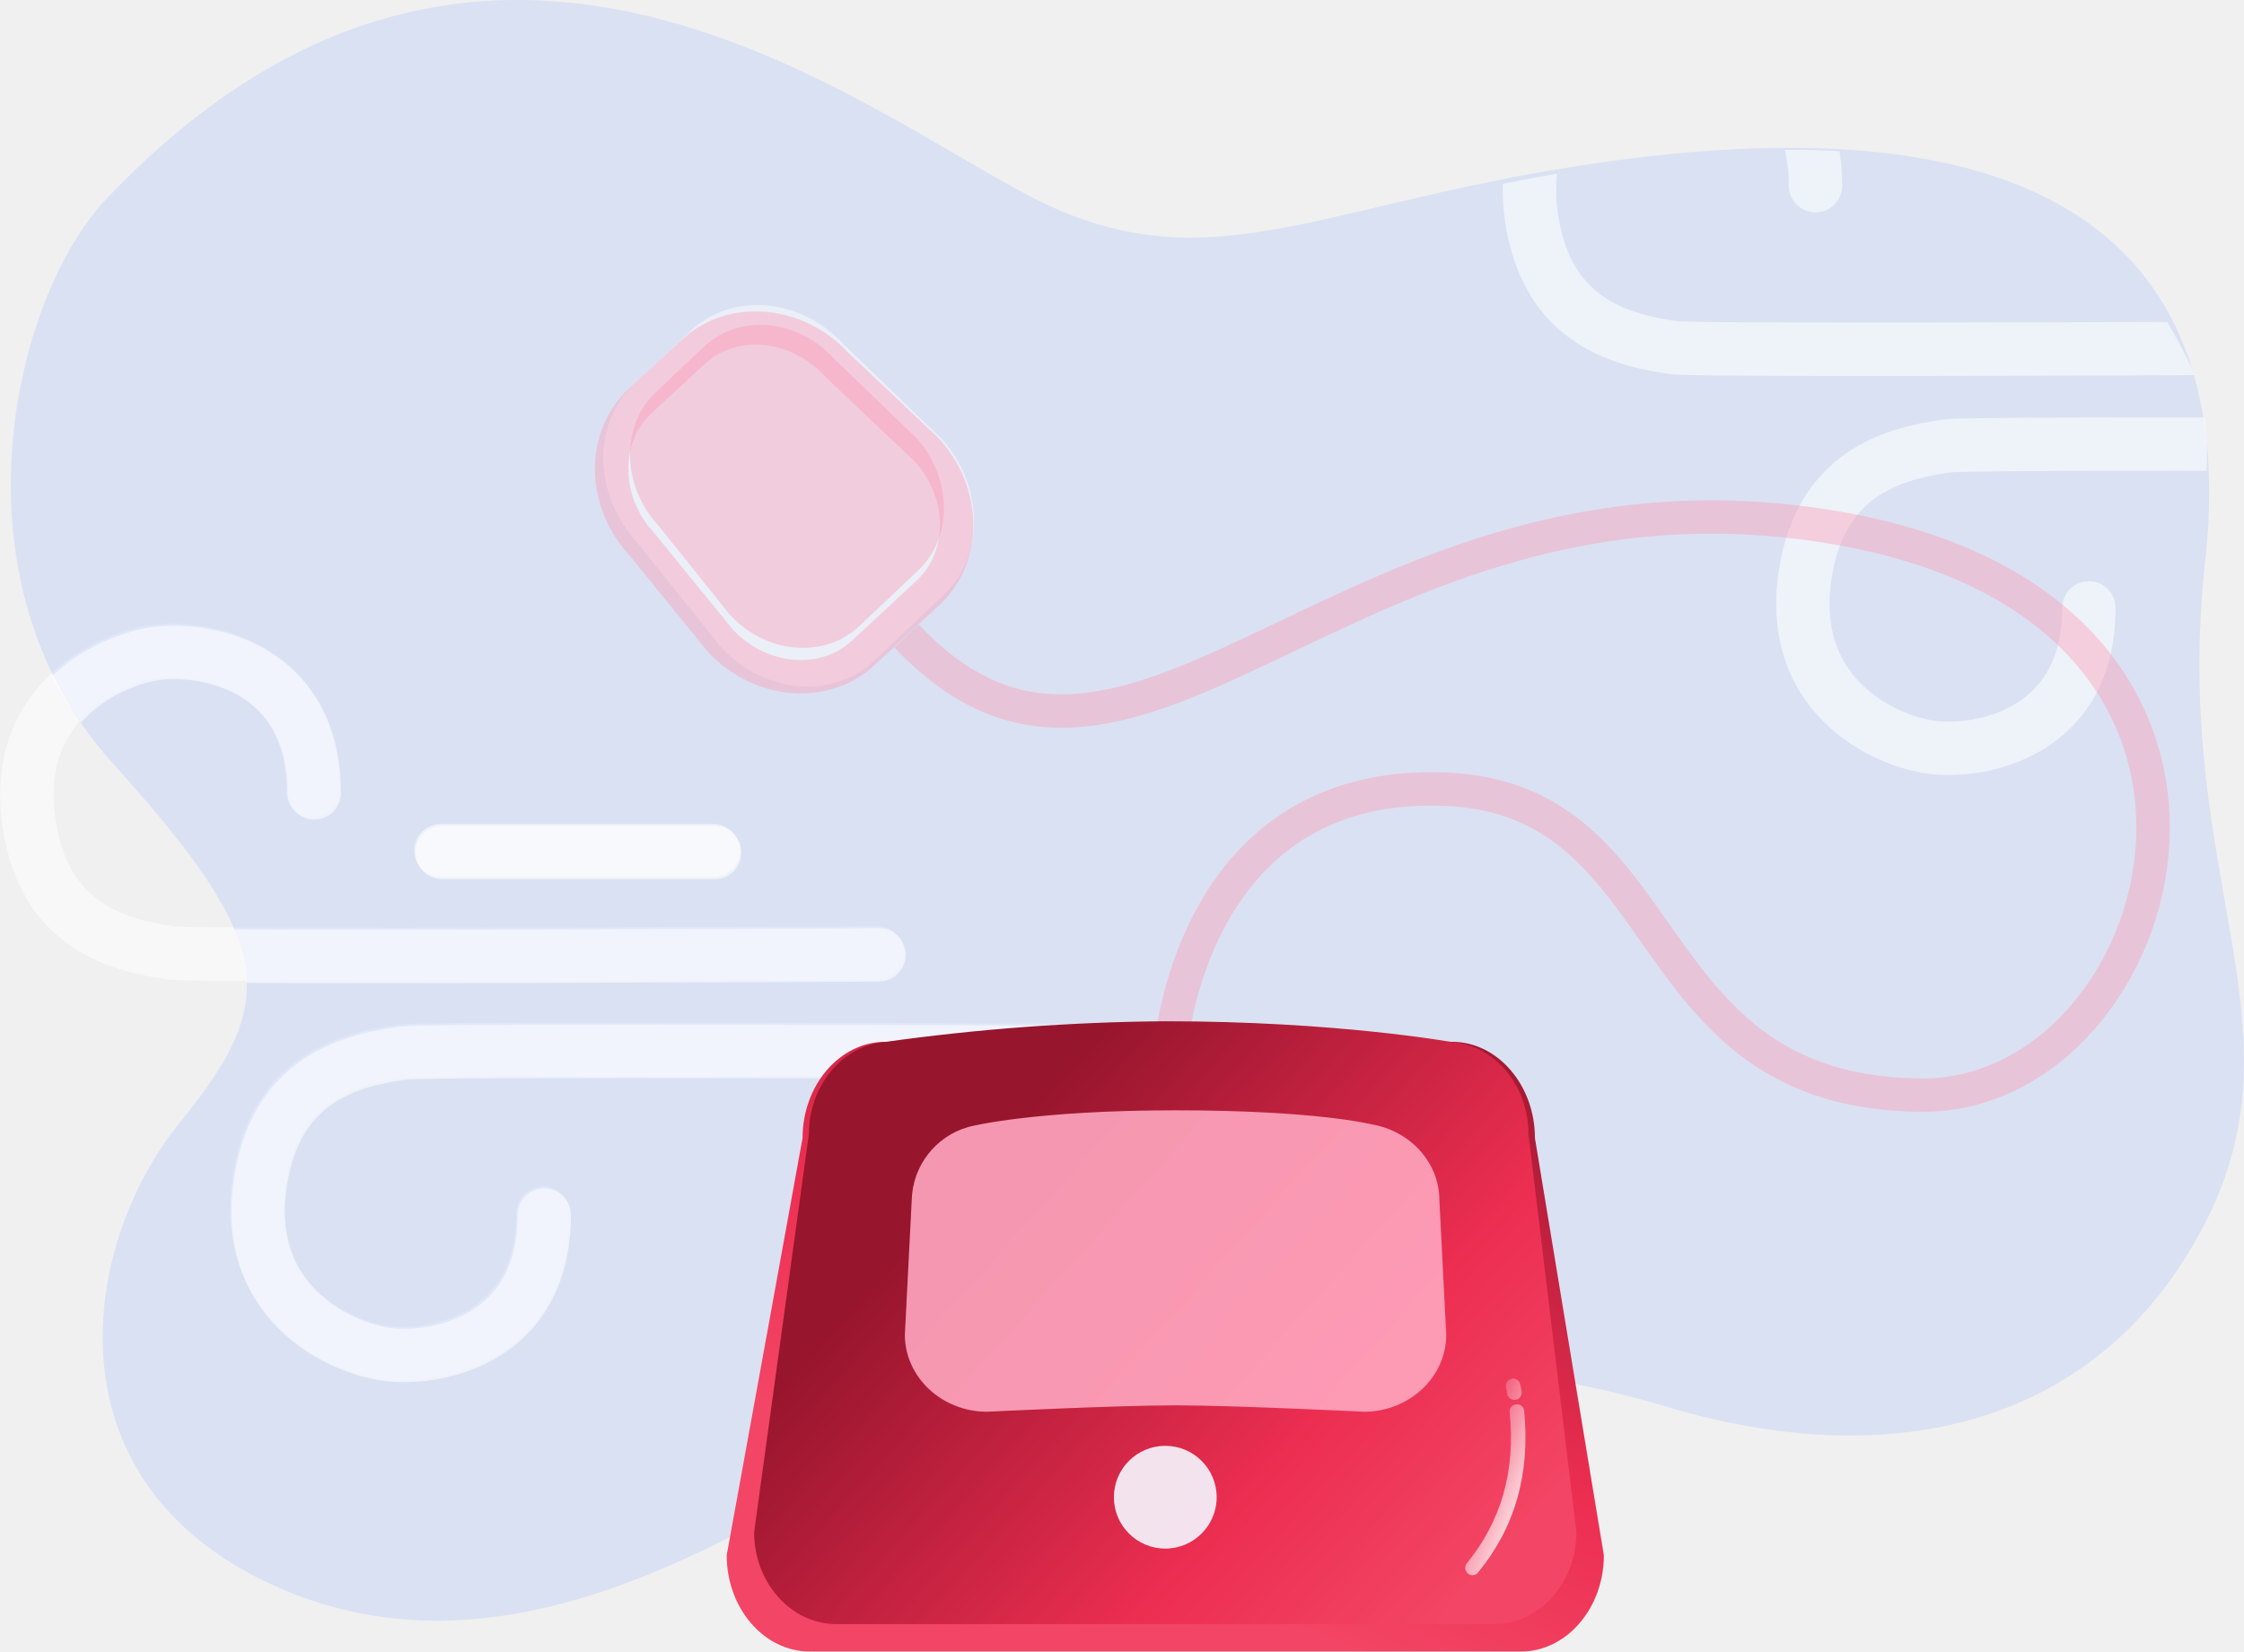
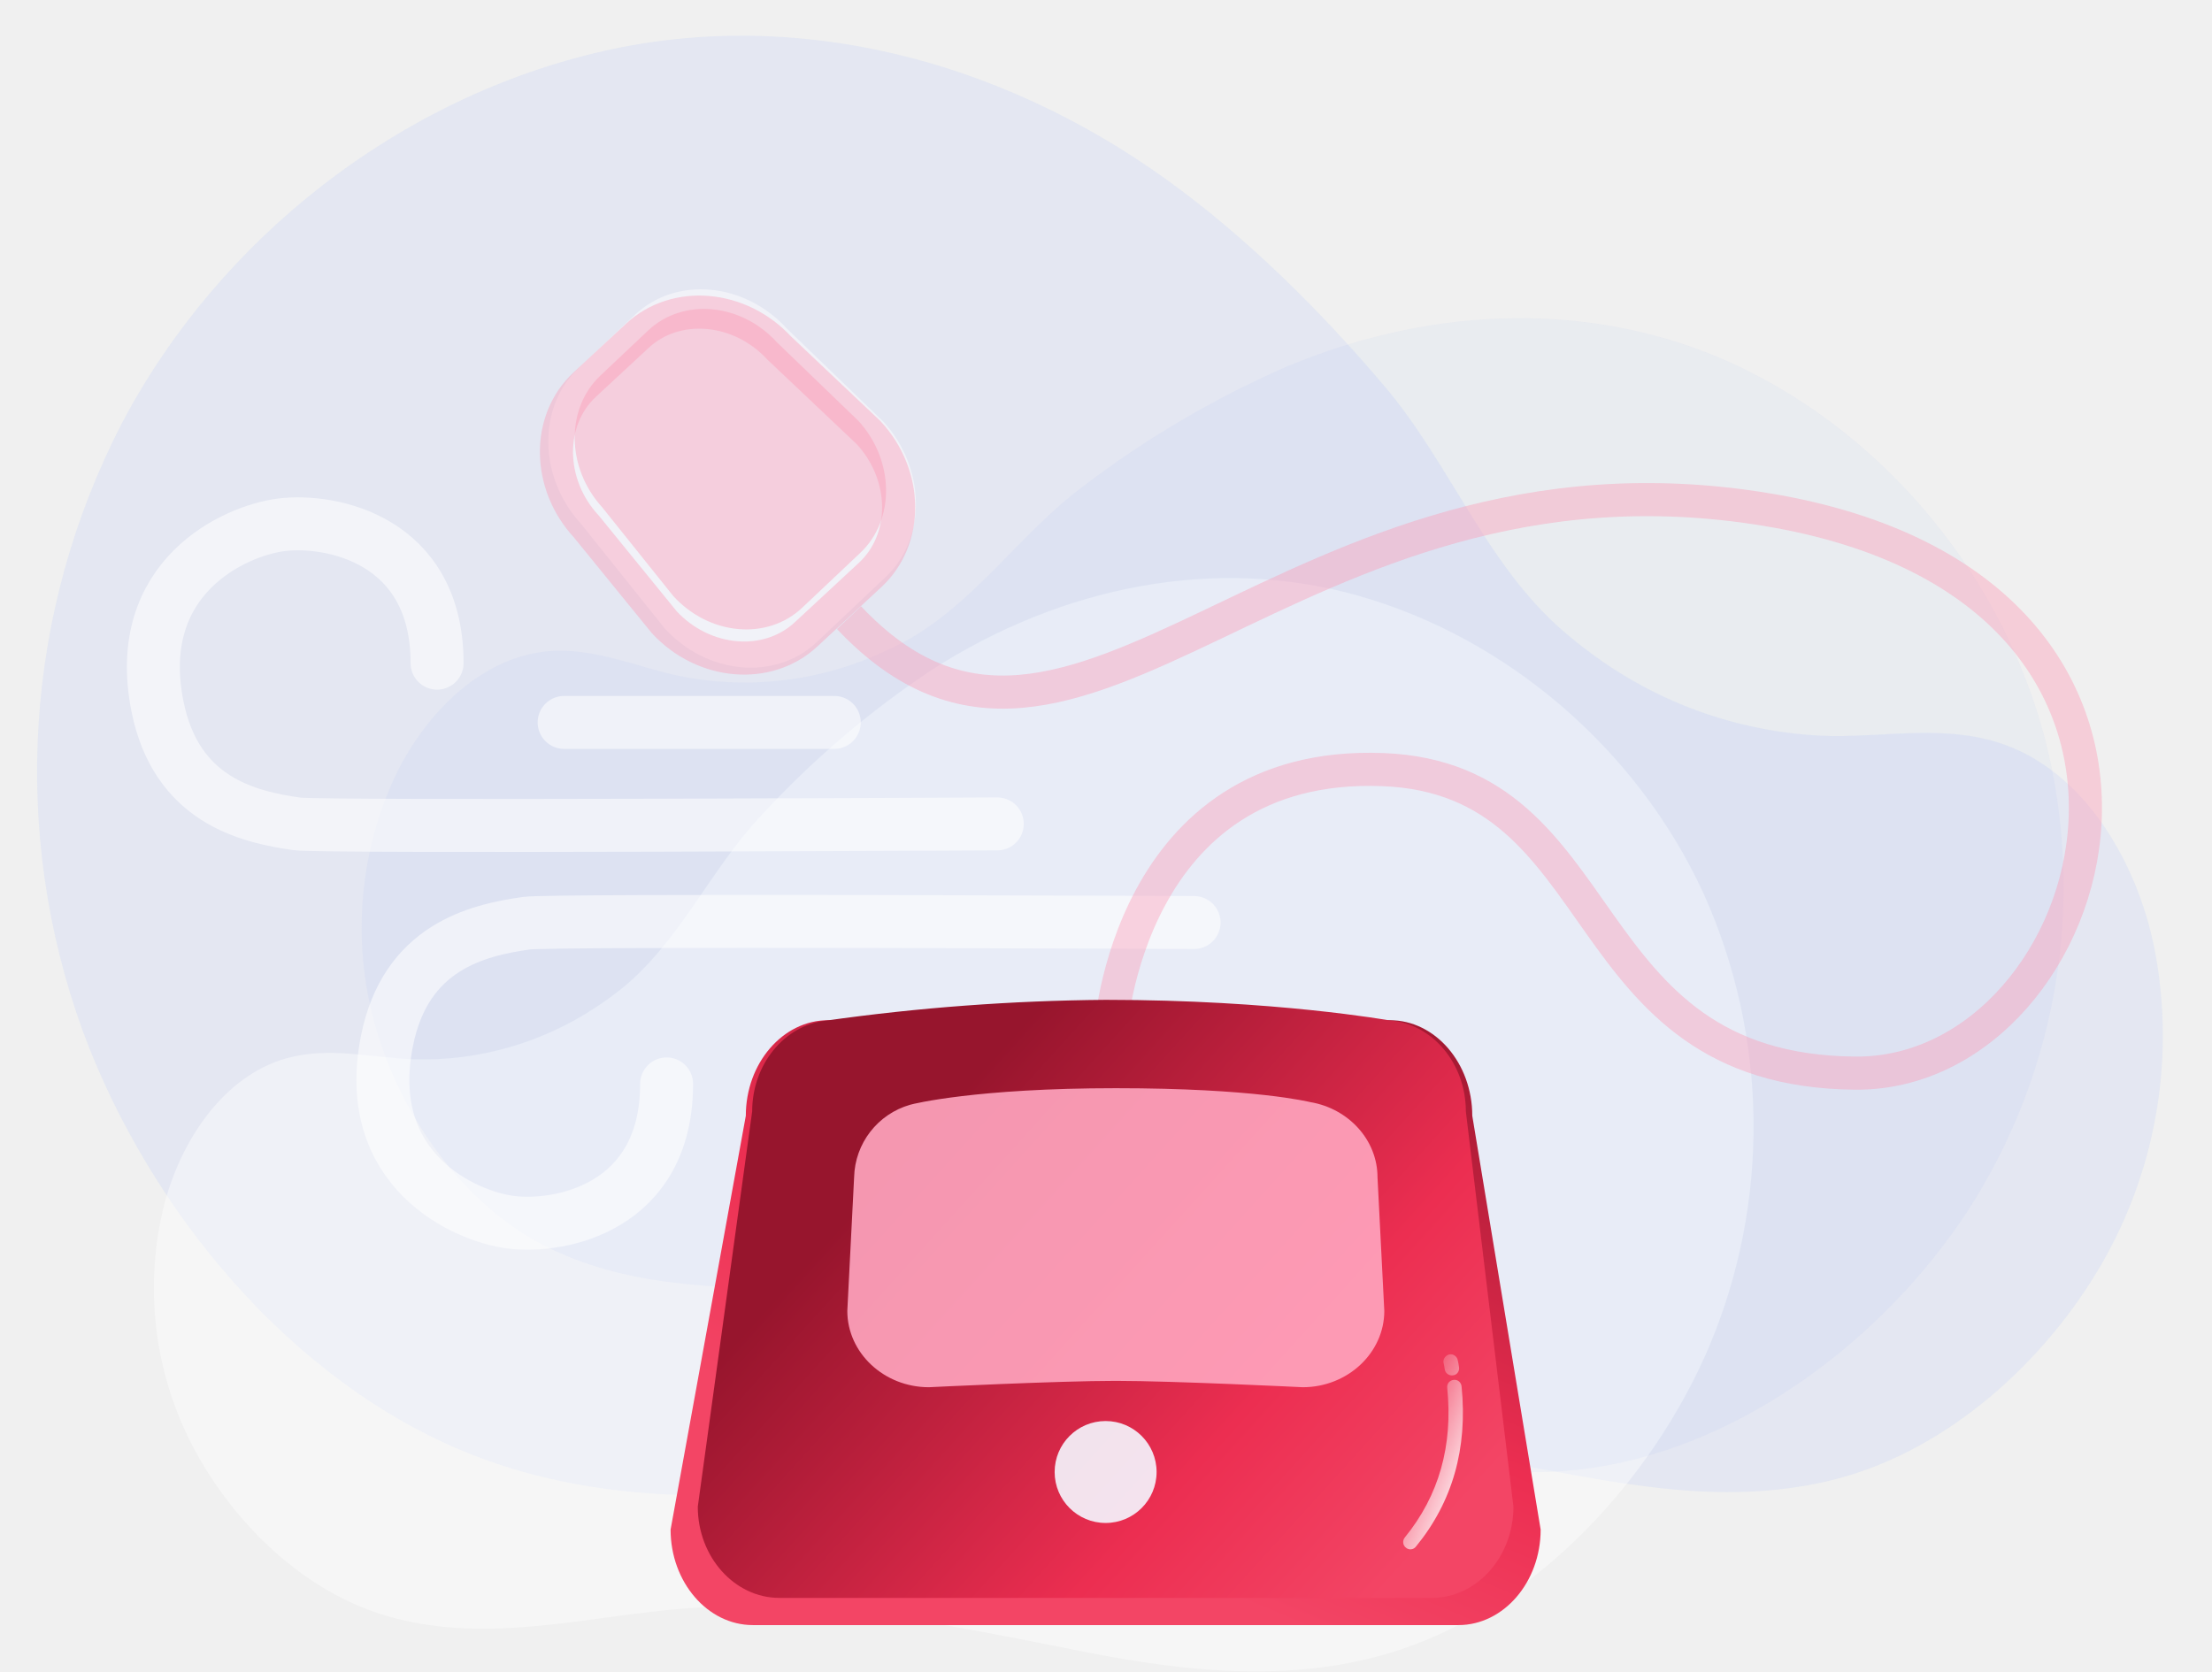
- <svg xmlns="http://www.w3.org/2000/svg" xmlns:xlink="http://www.w3.org/1999/xlink" width="336.212" height="247.513" viewBox="0 0 336.212 247.513">
+ <svg xmlns="http://www.w3.org/2000/svg" xmlns:xlink="http://www.w3.org/1999/xlink" width="334.121" height="252.508" viewBox="0 0 334.121 252.508">
  <defs>
-     <clipPath id="clip-path">
-       <path id="Path_29117" data-name="Path 29117" d="M-7881.828-16116.987c11.352-20.66-27.155-40.758-31.321-65.137s123.749,38.575,123.749,38.575l14.644,12.264-2.451,9.324s-51.333-1.235-77.6,0S-7881.828-16116.987-7881.828-16116.987Z" fill="none" stroke="#707070" stroke-width="1" />
-     </clipPath>
-     <clipPath id="clip-path-2">
-       <path id="Path_29118" data-name="Path 29118" d="M-7699.28-16243.013s39.444-9.605,64.148-5.977,35.53,9.368,46.213,30.457-10.928,66.382-10.928,66.382l-45.134.994-19.323-43.389,11.024-14.9-44.015-9.089Z" fill="none" stroke="#707070" stroke-width="1" />
-     </clipPath>
    <linearGradient id="linear-gradient" x1="1.006" y1="-0.258" x2="0.368" y2="0.787" gradientUnits="objectBoundingBox">
      <stop offset="0.173" stop-color="#97152d" />
      <stop offset="0.714" stop-color="#ec2e51" />
      <stop offset="1" stop-color="#f34565" />
    </linearGradient>
    <linearGradient id="linear-gradient-2" x1="0.046" y1="0.235" x2="0.945" y2="0.831" xlink:href="#linear-gradient" />
    <linearGradient id="linear-gradient-3" x1="0.834" y1="0.439" x2="0.24" y2="0.802" gradientUnits="objectBoundingBox">
      <stop offset="0" stop-color="#fff" stop-opacity="0.8" />
      <stop offset="1" stop-color="#fff" stop-opacity="0" />
    </linearGradient>
  </defs>
-   <g id="Group_117384" data-name="Group 117384" transform="translate(-18.583 -166.736)">
-     <path id="Path_29046" data-name="Path 29046" d="M0,45.427s97.093.436,100.838-.1c7.539-1.071,18.25-3.643,21.073-17.754C125.83,7.983,110.154,1.017,103.188.147c-7.457-.932-23.511,2.176-23.511,20.9" transform="translate(179.6 369.596) rotate(180)" fill="none" stroke="#fff" stroke-linecap="round" stroke-miterlimit="10" stroke-width="8" opacity="0.552" />
-     <path id="Path_29047" data-name="Path 29047" d="M-34.98.264S67.051-.267,70.8.264c7.539,1.071,18.25,3.643,21.073,17.754,3.919,19.594-11.755,26.56-18.721,27.43-7.459.932-23.513-2.177-23.513-20.9" transform="translate(115.1 309.822) rotate(180)" fill="none" stroke="#fff" stroke-linecap="round" stroke-miterlimit="10" stroke-width="8" opacity="0.552" />
-     <line id="Line_645" data-name="Line 645" x2="40.802" transform="translate(187.5 359.631) rotate(180)" fill="none" stroke="#fff" stroke-linecap="round" stroke-miterlimit="10" stroke-width="8" />
-     <g id="Group_25859" data-name="Group 25859">
-       <g id="Group_25857" data-name="Group 25857" transform="translate(7935.206 16439)">
-         <path id="Path_357" data-name="Path 357" d="M31.133,130.21c-14.268,14.989-23.887,57.232.691,84.479S57.078,250.283,42.1,268.663s-20.622,54.622,15.241,69.991,71.388-10.353,96.475-24.3c24.074-13.383,76.2-13.486,110.709-3.1s65.3,2.726,80.8-27.142-4.555-51.737,0-97.885c6.256-50.968-26.157-69.6-86.417-61.906-43.438,5.545-60.318,18.5-85.537,7.494S90.188,68.172,31.133,130.21Z" transform="translate(-7931.725 -16372.765)" fill="#84a4fc" opacity="0.2" />
-         <path id="Path_29116" data-name="Path 29116" d="M0,45.427s97.093.436,100.838-.1c7.539-1.071,18.25-3.643,21.073-17.754C125.83,7.983,110.154,1.017,103.188.147c-7.457-.932-23.511,2.176-23.511,20.9" transform="translate(-7755.4 -16069.115) rotate(180)" fill="none" stroke="#fff" stroke-linecap="round" stroke-miterlimit="10" stroke-width="8" opacity="0.552" />
-         <line id="Line_647" data-name="Line 647" x2="40.802" transform="translate(-7809.544 -16144.483) rotate(180)" fill="none" stroke="#fff" stroke-linecap="round" stroke-miterlimit="10" stroke-width="8" opacity="0.553" />
-         <g id="Mask_Group_16229" data-name="Mask Group 16229" clip-path="url(#clip-path)">
-           <path id="Path_29115" data-name="Path 29115" d="M-34.98.264S67.051-.267,70.8.264c7.539,1.071,18.25,3.643,21.073,17.754,3.919,19.594-11.755,26.56-18.721,27.43-7.459.932-23.513-2.177-23.513-20.9" transform="translate(-7819.901 -16128.889) rotate(180)" fill="none" stroke="#fff" stroke-linecap="round" stroke-miterlimit="10" stroke-width="8" opacity="0.552" />
-         </g>
-         <g id="Mask_Group_16230" data-name="Mask Group 16230" clip-path="url(#clip-path-2)">
-           <path id="Path_29113" data-name="Path 29113" d="M0,45.427s97.093.436,100.838-.1c7.539-1.071,18.25-3.643,21.073-17.754C125.83,7.983,110.154,1.017,103.188.147c-7.457-.932-23.511,2.176-23.511,20.9" transform="translate(-7523.975 -16160.115) rotate(180)" fill="none" stroke="#fff" stroke-linecap="round" stroke-miterlimit="10" stroke-width="8" opacity="0.551" />
-           <path id="Path_29114" data-name="Path 29114" d="M-34.98.264S67.051-.267,70.8.264c7.539,1.071,18.25,3.643,21.073,17.754,3.919,19.594-11.755,26.56-18.721,27.43-7.459.932-23.513-2.177-23.513-20.9" transform="translate(-7594.98 -16219.889) rotate(180)" fill="none" stroke="#fff" stroke-linecap="round" stroke-miterlimit="10" stroke-width="8" opacity="0.551" />
-         </g>
+   <g id="Q3" transform="translate(-21 -171.089)">
+     <g id="Q3_" data-name="Q3 ">
+       <g id="Group_17728" data-name="Group 17728" transform="translate(52.42 182.69)">
+         <path id="Path_2" data-name="Path 2" d="M2121.109,2144.3q-2.382-1.55-4.635-3.3c-12.152-9.47-18.369-24.351-28.815-35.456-10.223-10.866-21.966-21.4-34.519-29.479-26.312-16.926-57.238-23.019-85.765-15.03-30.476,8.537-56.691,31.281-69.95,60.067a114.588,114.588,0,0,0-1.089,91.921c11.356,26.444,34.252,51.475,61.88,60.8,21.021,7.1,43.255,4.7,64.133.572,28.9-5.72,56.214-11.679,86.615-8.19,18.758,2.153,36.082,6.159,54.079.991,16.725-4.8,30.8-18.46,38.926-33.515a68.973,68.973,0,0,0,6.206-49.519c-3.3-12.862-11.924-26.063-24.727-29.646-8.481-2.373-17.094-.138-25.67.22A63.3,63.3,0,0,1,2121.109,2144.3Z" transform="translate(-1796.846 -2165.113) rotate(3)" fill="#84a4fc" opacity="0.12" />
+         <path id="Path_3" data-name="Path 3" d="M1953.947,2122.454q1.782-1.159,3.467-2.47c9.091-7.085,13.742-18.217,21.557-26.525a141.836,141.836,0,0,1,25.823-22.053c19.685-12.663,42.82-17.22,64.161-11.244,22.8,6.387,42.411,23.4,52.331,44.936a85.727,85.727,0,0,1,.814,68.767c-8.5,19.783-25.625,38.508-46.292,45.488-15.726,5.31-32.36,3.519-47.978.428-21.617-4.278-42.054-8.737-64.8-6.126-14.033,1.611-26.993,4.607-40.456.742-12.512-3.594-23.039-13.81-29.121-25.073a51.6,51.6,0,0,1-4.643-37.045c2.468-9.622,8.92-19.5,18.5-22.178,6.345-1.775,12.788-.1,19.2.165A47.35,47.35,0,0,0,1953.947,2122.454Z" transform="translate(-1895.438 -1981.831)" fill="#fff" opacity="0.4" />
+         <path id="Path_35799" data-name="Path 35799" d="M1957.442,2125.854q1.875-1.22,3.649-2.6c9.567-7.456,14.462-19.172,22.686-27.915a149.25,149.25,0,0,1,27.177-23.208c20.716-13.326,45.063-18.123,67.523-11.833,23.993,6.722,44.633,24.628,55.073,47.291a90.22,90.22,0,0,1,.857,72.371c-8.941,20.819-26.967,40.526-48.718,47.871-16.55,5.588-34.055,3.7-50.492.45-22.75-4.5-44.258-9.195-68.192-6.447-14.768,1.7-28.408,4.849-42.576.78-13.168-3.782-24.246-14.533-30.647-26.386a54.3,54.3,0,0,1-4.886-38.987c2.6-10.126,9.388-20.52,19.468-23.34,6.677-1.869,13.458-.108,20.21.173A49.829,49.829,0,0,0,1957.442,2125.854Z" transform="translate(-1457.678 -2346.061) rotate(10)" fill="#e6edfe" opacity="0.304" style="mix-blend-mode: multiply;isolation: isolate" />
      </g>
-       <g id="Group_25804" data-name="Group 25804" transform="translate(8776.643 15238.863)">
-         <path id="Path_29049" data-name="Path 29049" d="M47.329,47.51,35.534,55.576c-7.076,4.84-17.148,2.292-22.383-5.662L3.121,32.312C-2.114,24.359-.606,13.891,6.469,9.052l9.651-6.6C23.2-2.387,33.269.161,38.5,8.114L50.679,24.251C55.912,32.2,54.406,42.67,47.329,47.51Z" transform="translate(-8670.885 -15022.447) rotate(-9)" fill="#fff" opacity="0.467" />
-         <path id="Path_29039" data-name="Path 29039" d="M580.719-1067.422s2.484-41.314,41.2-39.785c35.529,1.4,27.971,45.49,71.327,45.856,37.78.32,59.242-73.132-13.386-85.138s-104.2,52.756-138.607,16.328" transform="translate(-9163.483 -13846.646)" fill="none" stroke="#fc98b3" stroke-miterlimit="10" stroke-width="5" opacity="0.399" />
-         <path id="Path_29040" data-name="Path 29040" d="M629-994.622H522.423c-6.833,0-12.423-6.493-12.423-14.428l11.363-62.521c0-7.936,5.591-14.428,12.423-14.428H618.67c6.833,0,12.423,6.493,12.423,14.428l10.327,62.521C641.42-1001.115,635.829-994.622,629-994.622Z" transform="translate(-9159.179 -13829.991)" fill="url(#linear-gradient)" />
-         <path id="Path_29041" data-name="Path 29041" d="M624.885-998.649H526.321c-6.776,0-12.321-6.2-12.321-13.78l8.214-59.712c0-7.1,4.873-13,11.066-13.708A320,320,0,0,1,575.6-1089c25.668,0,42.672,3.091,42.957,3.114,6.379.5,11.459,6.491,11.459,13.746l7.187,59.712C637.206-1004.849,631.662-998.649,624.885-998.649Z" transform="translate(-9159.071 -13830.071)" fill="url(#linear-gradient-2)" />
-         <path id="Path_29042" data-name="Path 29042" d="M604.79-1030.824s-19.508-.961-28.235-.961-28.235.961-28.235.961c-6.776,0-12.321-5.19-12.321-11.534l1.027-20.185A11.68,11.68,0,0,1,545.5-1073.5c.448-.14,9.987-2.5,31.059-2.5,21.048,0,29.17,2.068,29.4,2.107,5.738.977,10.125,5.707,10.125,11.349l1.027,20.185C617.111-1036.015,611.566-1030.824,604.79-1030.824Z" transform="translate(-9158.484 -13829.724)" fill="#ffa5bf" opacity="0.902" />
-         <circle id="Ellipse_802" data-name="Ellipse 802" cx="7.7" cy="7.7" r="7.7" transform="translate(-8591.169 -14855.44)" fill="#f5f7ff" opacity="0.9" />
-         <path id="Path_29044" data-name="Path 29044" d="M40.085,40.239,30.1,47.071c-5.993,4.1-14.523,1.941-18.957-4.8l-8.5-14.908c-4.434-6.736-3.157-15.6,2.836-19.7l8.174-5.589c5.993-4.1,14.523-1.941,18.957,4.8L42.923,20.54C47.355,27.276,46.08,36.14,40.085,40.239Z" transform="translate(-8666.396 -15020.091) rotate(-9)" fill="#fb98b3" opacity="0.401" />
-         <path id="Path_29045" data-name="Path 29045" d="M44.1,43.424,33.106,50.8c-6.592,4.424-15.977,2.1-20.853-5.174L2.908,29.532C-1.97,22.263-.565,12.7,6.028,8.273l8.991-6.031C21.611-2.182,31,.146,35.872,7.416L47.216,22.166C52.093,29.434,50.689,39,44.1,43.424Z" transform="translate(-8669.374 -15019.267) rotate(-9)" fill="none" stroke="#fc98b4" stroke-miterlimit="10" stroke-width="5" opacity="0.396" />
-         <g id="Group_2047" data-name="Group 2047" transform="matrix(0.755, 0.656, -0.656, 0.755, -8531.448, -14865.958)">
-           <g id="Group_2046" data-name="Group 2046" transform="translate(0 0)">
-             <g id="Group_2045" data-name="Group 2045">
-               <path id="Path_1591" data-name="Path 1591" d="M.405,1.949a8.216,8.216,0,0,1,.767.617,1.04,1.04,0,0,0,.816.249,1.08,1.08,0,0,0,.734-.4.955.955,0,0,0,.254-.788,1.083,1.083,0,0,0-.4-.734,9.652,9.652,0,0,0-.83-.661A1.079,1.079,0,0,0,.935.01a.994.994,0,0,0-.707.4,1.152,1.152,0,0,0-.222.811,1.032,1.032,0,0,0,.4.734M15.168,26.421a1.043,1.043,0,0,0,.283-.793Q15.064,12.544,4.782,2.841a1.139,1.139,0,0,0-.8-.308,1.039,1.039,0,0,0-.743.346,1.129,1.129,0,0,0-.312.771,1.08,1.08,0,0,0,.351.769q9.618,9.042,10,21.271a1.084,1.084,0,0,0,.351.77,1.022,1.022,0,0,0,.767.285A1,1,0,0,0,15.168,26.421Z" fill="url(#linear-gradient-3)" />
-             </g>
+     </g>
+     <g id="Group_117388" data-name="Group 117388" transform="translate(21.56 -14)">
+       <path id="Path_29047" data-name="Path 29047" d="M-34.98.264S67.051-.267,70.8.264c7.539,1.071,18.25,3.643,21.073,17.754,3.919,19.594-11.755,26.56-18.721,27.43-7.459.932-23.513-2.177-23.513-20.9" transform="translate(115.1 309.822) rotate(180)" fill="none" stroke="#fff" stroke-linecap="round" stroke-miterlimit="10" stroke-width="8" opacity="0.552" />
+       <path id="Path_29116" data-name="Path 29116" d="M0,45.427s97.093.436,100.838-.1c7.539-1.071,18.25-3.643,21.073-17.754C125.83,7.983,110.154,1.017,103.188.147c-7.457-.932-23.511,2.176-23.511,20.9" transform="translate(179.807 369.885) rotate(180)" fill="none" stroke="#fff" stroke-linecap="round" stroke-miterlimit="10" stroke-width="8" opacity="0.552" />
+       <line id="Line_646" data-name="Line 646" x2="40.802" transform="translate(125.456 294.228) rotate(180)" fill="none" stroke="#fff" stroke-linecap="round" stroke-miterlimit="10" stroke-width="8" opacity="0.553" />
+     </g>
+     <g id="Group_25804" data-name="Group 25804" transform="translate(8771.472 15241.21)">
+       <path id="Path_29049" data-name="Path 29049" d="M47.329,47.51,35.534,55.576c-7.076,4.84-17.148,2.292-22.383-5.662L3.121,32.312C-2.114,24.359-.606,13.891,6.469,9.052l9.651-6.6C23.2-2.387,33.269.161,38.5,8.114L50.679,24.251C55.912,32.2,54.406,42.67,47.329,47.51Z" transform="translate(-8670.885 -15022.447) rotate(-9)" fill="#fff" opacity="0.467" />
+       <path id="Path_29039" data-name="Path 29039" d="M580.719-1067.422s2.484-41.314,41.2-39.785c35.529,1.4,27.971,45.49,71.327,45.856,37.78.32,59.242-73.132-13.386-85.138s-104.2,52.756-138.607,16.328" transform="translate(-9163.483 -13846.646)" fill="none" stroke="#fc98b3" stroke-miterlimit="10" stroke-width="5" opacity="0.399" />
+       <path id="Path_29040" data-name="Path 29040" d="M629-994.622H522.423c-6.833,0-12.423-6.493-12.423-14.428l11.363-62.521c0-7.936,5.591-14.428,12.423-14.428H618.67c6.833,0,12.423,6.493,12.423,14.428l10.327,62.521C641.42-1001.115,635.829-994.622,629-994.622Z" transform="translate(-9159.179 -13829.991)" fill="url(#linear-gradient)" />
+       <path id="Path_29041" data-name="Path 29041" d="M624.885-998.649H526.321c-6.776,0-12.321-6.2-12.321-13.78l8.214-59.712c0-7.1,4.873-13,11.066-13.708A320,320,0,0,1,575.6-1089c25.668,0,42.672,3.091,42.957,3.114,6.379.5,11.459,6.491,11.459,13.746l7.187,59.712C637.206-1004.849,631.662-998.649,624.885-998.649Z" transform="translate(-9159.071 -13830.071)" fill="url(#linear-gradient-2)" />
+       <path id="Path_29042" data-name="Path 29042" d="M604.79-1030.824s-19.508-.961-28.235-.961-28.235.961-28.235.961c-6.776,0-12.321-5.19-12.321-11.534l1.027-20.185A11.68,11.68,0,0,1,545.5-1073.5c.448-.14,9.987-2.5,31.059-2.5,21.048,0,29.17,2.068,29.4,2.107,5.738.977,10.125,5.707,10.125,11.349l1.027,20.185C617.111-1036.015,611.566-1030.824,604.79-1030.824Z" transform="translate(-9158.484 -13829.724)" fill="#ffa5bf" opacity="0.902" />
+       <circle id="Ellipse_802" data-name="Ellipse 802" cx="7.7" cy="7.7" r="7.7" transform="translate(-8591.169 -14855.44)" fill="#f5f7ff" opacity="0.9" />
+       <path id="Path_29044" data-name="Path 29044" d="M40.085,40.239,30.1,47.071c-5.993,4.1-14.523,1.941-18.957-4.8l-8.5-14.908c-4.434-6.736-3.157-15.6,2.836-19.7l8.174-5.589c5.993-4.1,14.523-1.941,18.957,4.8L42.923,20.54C47.355,27.276,46.08,36.14,40.085,40.239Z" transform="translate(-8666.396 -15020.091) rotate(-9)" fill="#fb98b3" opacity="0.401" />
+       <path id="Path_29045" data-name="Path 29045" d="M44.1,43.424,33.106,50.8c-6.592,4.424-15.977,2.1-20.853-5.174L2.908,29.532C-1.97,22.263-.565,12.7,6.028,8.273l8.991-6.031C21.611-2.182,31,.146,35.872,7.416L47.216,22.166C52.093,29.434,50.689,39,44.1,43.424Z" transform="translate(-8669.374 -15019.267) rotate(-9)" fill="none" stroke="#fc98b4" stroke-miterlimit="10" stroke-width="5" opacity="0.396" />
+       <g id="Group_2047" data-name="Group 2047" transform="matrix(0.755, 0.656, -0.656, 0.755, -8531.448, -14865.958)">
+         <g id="Group_2046" data-name="Group 2046" transform="translate(0 0)">
+           <g id="Group_2045" data-name="Group 2045">
+             <path id="Path_1591" data-name="Path 1591" d="M.405,1.949a8.216,8.216,0,0,1,.767.617,1.04,1.04,0,0,0,.816.249,1.08,1.08,0,0,0,.734-.4.955.955,0,0,0,.254-.788,1.083,1.083,0,0,0-.4-.734,9.652,9.652,0,0,0-.83-.661A1.079,1.079,0,0,0,.935.01a.994.994,0,0,0-.707.4,1.152,1.152,0,0,0-.222.811,1.032,1.032,0,0,0,.4.734M15.168,26.421a1.043,1.043,0,0,0,.283-.793Q15.064,12.544,4.782,2.841a1.139,1.139,0,0,0-.8-.308,1.039,1.039,0,0,0-.743.346,1.129,1.129,0,0,0-.312.771,1.08,1.08,0,0,0,.351.769q9.618,9.042,10,21.271a1.084,1.084,0,0,0,.351.77,1.022,1.022,0,0,0,.767.285A1,1,0,0,0,15.168,26.421Z" fill="url(#linear-gradient-3)" />
          </g>
        </g>
      </g>
    </g>
-     <line id="Line_646" data-name="Line 646" x2="40.802" transform="translate(125.456 294.228) rotate(180)" fill="none" stroke="#fff" stroke-linecap="round" stroke-miterlimit="10" stroke-width="8" opacity="0.553" />
  </g>
</svg>
